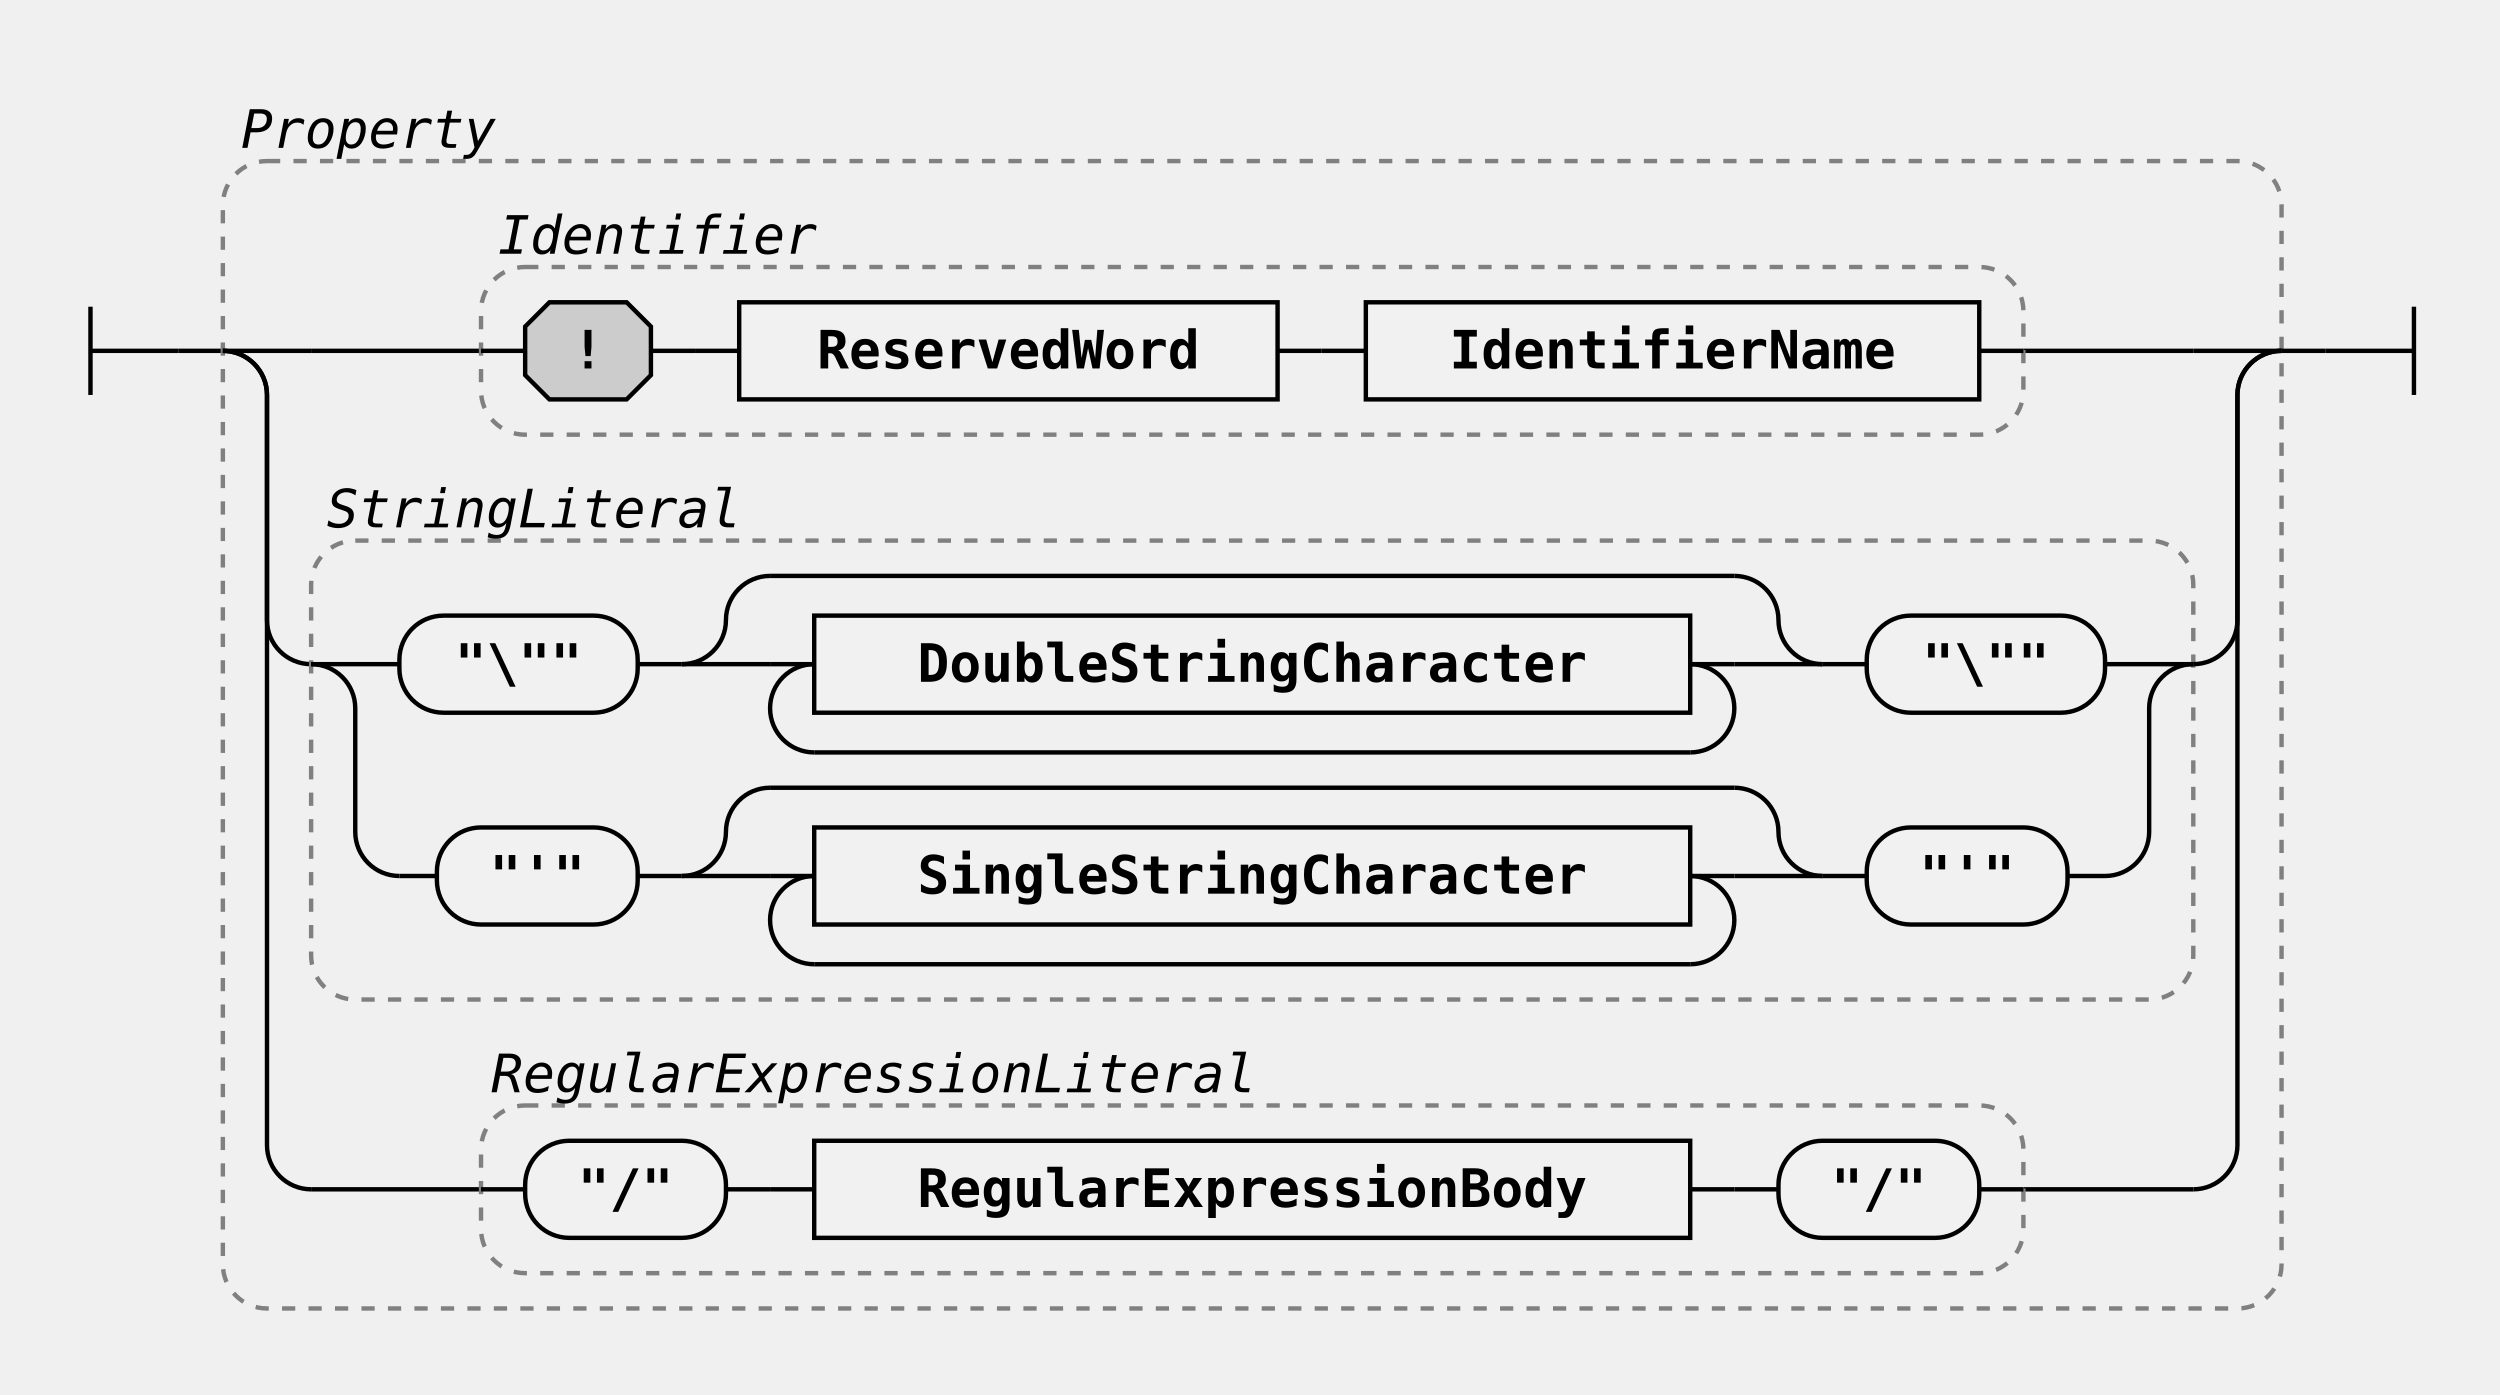
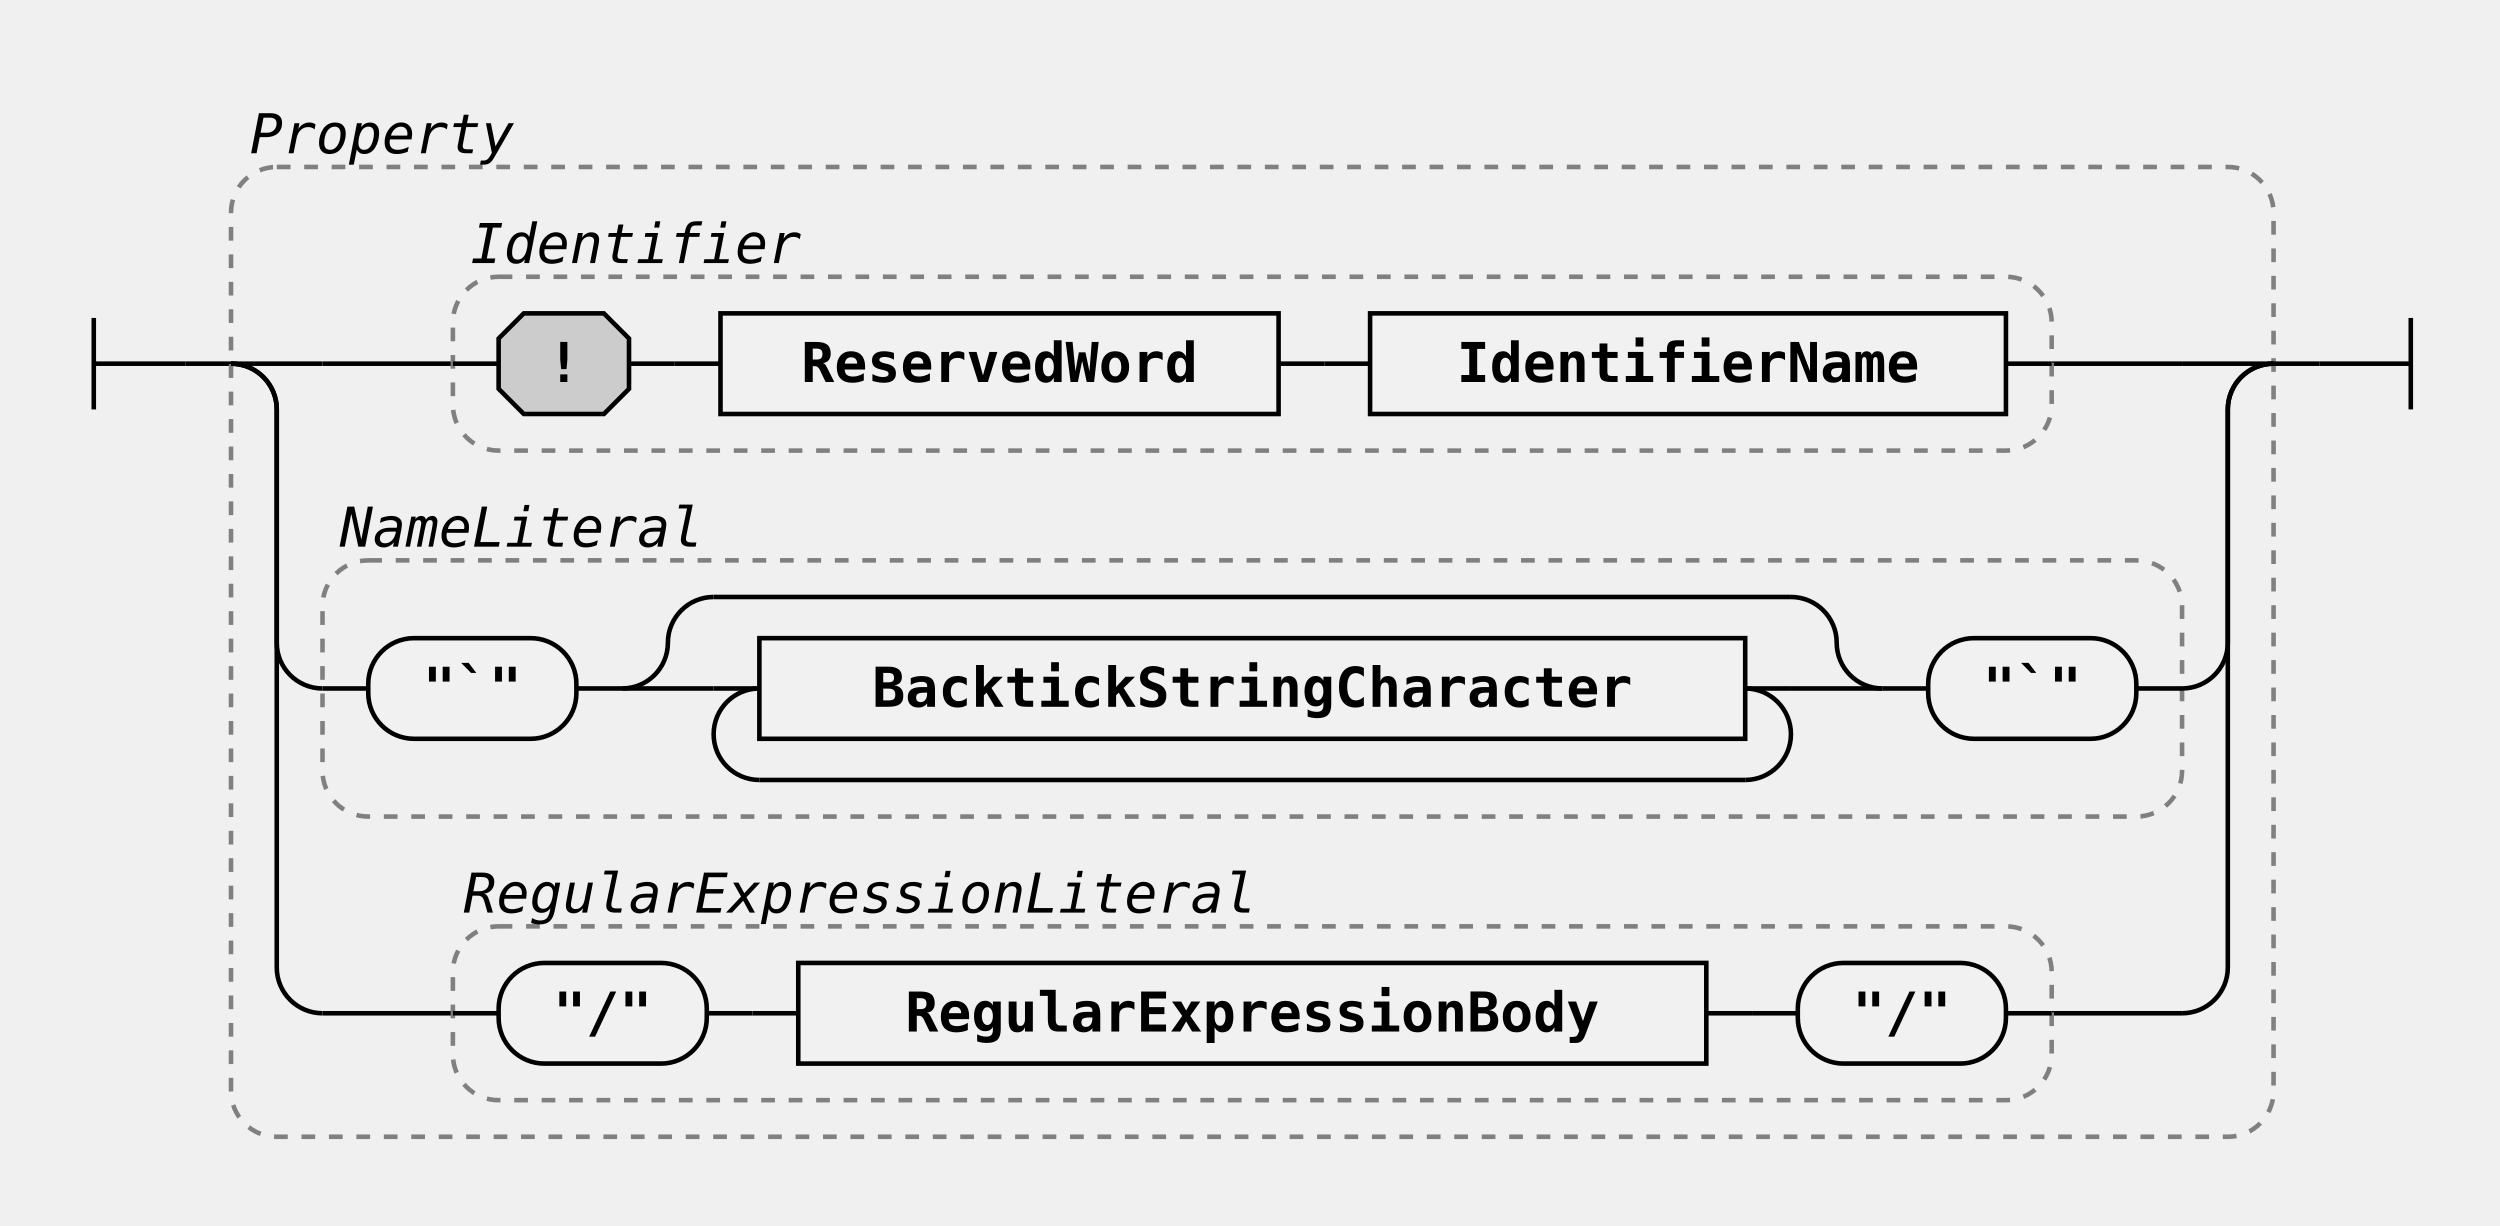
- <svg xmlns="http://www.w3.org/2000/svg" class="railroad-diagram" width="566.5" height="316" viewBox="0 0 566.5 316">
+ <svg xmlns="http://www.w3.org/2000/svg" class="railroad-diagram" width="546.5" height="268" viewBox="0 0 546.5 268">
  <g transform="translate(.5 .5)">
    <g class="Start">
      <path d="M20 69v20m0 -10h20" />
    </g>
    <path d="M40 79h10" />
    <g class="Group rule">
      <path d="M50 79h0" />
-       <path d="M516.5 79h0" />
-       <rect x="50" y="36" width="466.5" height="260" rx="10" ry="10" class="group-box" />
+       <path d="M496.5 79h0" />
+       <rect x="50" y="36" width="446.5" height="212" rx="10" ry="10" class="group-box" />
      <g class="Choice">
        <path d="M50 79h0" />
-         <path d="M516.5 79h0" />
+         <path d="M496.5 79h0" />
        <path d="M50 79h20" />
        <g class="Group rule">
-           <path d="M70 79h38.5" />
-           <path d="M458 79h38.5" />
-           <rect x="108.5" y="60" width="349.5" height="38" rx="10" ry="10" class="group-box" />
+           <path d="M70 79h28.5" />
+           <path d="M448 79h28.5" />
+           <rect x="98.5" y="60" width="349.5" height="38" rx="10" ry="10" class="group-box" />
          <g class="Sequence">
-             <path d="M108.5 79h10" />
-             <path d="M448 79h10" />
+             <path d="M98.5 79h10" />
+             <path d="M438 79h10" />
+             <path d="M279 79h10" />
+             <g class="Sequence">
+               <path d="M108.5 79h0" />
+               <path d="M279 79h0" />
+               <path d="M137 79h10" />
+               <g class="decision simple-and">
+                 <path d="M108.5 79h0" />
+                 <path d="M137 79h0" />
+                 <path d="M108.5 79v5.5l5.5 5.5h17.5l5.5 -5.5v-11l-5.5 -5.5h-17.5l-5.5 5.5v5.5" />
+                 <text x="122.75" y="83">!</text>
+               </g>
+               <path d="M147 79h10" />
+               <g class="non-terminal rule-ref">
+                 <path d="M157 79h0" />
+                 <path d="M279 79h0" />
+                 <rect x="157" y="68" width="122" height="22" />
+                 <text x="218" y="83">ReservedWord</text>
+               </g>
+             </g>
            <path d="M289 79h10" />
-             <g class="Sequence">
-               <path d="M118.5 79h0" />
-               <path d="M289 79h0" />
-               <path d="M147 79h10" />
-               <g class="decision simple-and">
-                 <path d="M118.5 79h0" />
-                 <path d="M147 79h0" />
-                 <path d="M118.5 79v5.5l5.5 5.5h17.5l5.5 -5.5v-11l-5.5 -5.5h-17.5l-5.5 5.5v5.5" />
-                 <text x="132.75" y="83">!</text>
-               </g>
-               <path d="M157 79h10" />
-               <g class="non-terminal rule-ref">
-                 <path d="M167 79h0" />
-                 <path d="M289 79h0" />
-                 <rect x="167" y="68" width="122" height="22" />
-                 <text x="228" y="83">ReservedWord</text>
-               </g>
-             </g>
-             <path d="M299 79h10" />
            <g class="non-terminal rule-ref">
-               <path d="M309 79h0" />
-               <path d="M448 79h0" />
-               <rect x="309" y="68" width="139" height="22" />
-               <text x="378.5" y="83">IdentifierName</text>
+               <path d="M299 79h0" />
+               <path d="M438 79h0" />
+               <rect x="299" y="68" width="139" height="22" />
+               <text x="368.5" y="83">IdentifierName</text>
            </g>
          </g>
          <g class="comment">
-             <path d="M108.5 52h0" />
-             <path d="M188.5 52h0" />
-             <text x="148.5" y="57" class="comment">Identifier</text>
+             <path d="M98.5 52h0" />
+             <path d="M178.5 52h0" />
+             <text x="138.5" y="57" class="comment">Identifier</text>
          </g>
        </g>
-         <path d="M496.5 79h20" />
+         <path d="M476.5 79h20" />
        <path d="M50 79a10 10 0 0 1 10 10v51a10 10 0 0 0 10 10" />
        <g class="Group rule">
          <path d="M70 150h0" />
-           <path d="M496.5 150h0" />
-           <rect x="70" y="122" width="426.5" height="104" rx="10" ry="10" class="group-box" />
-           <g class="Choice">
-             <path d="M70 150h0" />
-             <path d="M496.5 150h0" />
-             <path d="M70 150h20" />
-             <g class="Sequence">
-               <path d="M90 150h0" />
-               <path d="M476.5 150h0" />
-               <path d="M144 150h10" />
-               <g class="terminal literal">
-                 <path d="M90 150h0" />
-                 <path d="M144 150h0" />
-                 <rect x="90" y="139" width="54" height="22" rx="10" ry="10" />
-                 <text x="117" y="154">"\""</text>
-               </g>
-               <g class="Choice">
-                 <path d="M154 150h0" />
-                 <path d="M412.5 150h0" />
-                 <path d="M154 150a10 10 0 0 0 10 -10v0a10 10 0 0 1 10 -10" />
+           <path d="M476.5 150h0" />
+           <rect x="70" y="122" width="406.5" height="56" rx="10" ry="10" class="group-box" />
+           <g class="Sequence">
+             <path d="M70 150h10" />
+             <path d="M466.5 150h10" />
+             <path d="M125.5 150h10" />
+             <g class="terminal literal">
+               <path d="M80 150h0" />
+               <path d="M125.5 150h0" />
+               <rect x="80" y="139" width="45.5" height="22" rx="10" ry="10" />
+               <text x="102.75" y="154">"`"</text>
+             </g>
+             <g class="Choice">
+               <path d="M135.5 150h0" />
+               <path d="M411 150h0" />
+               <path d="M135.5 150a10 10 0 0 0 10 -10v0a10 10 0 0 1 10 -10" />
+               <g class="Skip">
+                 <path d="M155.5 130h235.5" />
+               </g>
+               <path d="M391 130a10 10 0 0 1 10 10v0a10 10 0 0 0 10 10" />
+               <path d="M135.5 150h20" />
+               <g class="OneOrMore">
+                 <path d="M155.5 150h0" />
+                 <path d="M391 150h0" />
+                 <path d="M165.5 150a10 10 0 0 0 -10 10v0a10 10 0 0 0 10 10" />
                <g class="Skip">
-                   <path d="M174 130h218.5" />
+                   <path d="M165.5 170h215.5" />
                </g>
-                 <path d="M392.5 130a10 10 0 0 1 10 10v0a10 10 0 0 0 10 10" />
-                 <path d="M154 150h20" />
-                 <g class="OneOrMore">
-                   <path d="M174 150h0" />
-                   <path d="M392.5 150h0" />
-                   <path d="M184 150a10 10 0 0 0 -10 10v0a10 10 0 0 0 10 10" />
-                   <g class="Skip">
-                     <path d="M184 170h198.5" />
-                   </g>
-                   <path d="M382.5 170a10 10 0 0 0 10 -10v0a10 10 0 0 0 -10 -10" />
-                   <path d="M174 150h10" />
-                   <path d="M382.5 150h10" />
-                   <g class="non-terminal rule-ref">
-                     <path d="M184 150h0" />
-                     <path d="M382.5 150h0" />
-                     <rect x="184" y="139" width="198.5" height="22" />
-                     <text x="283.25" y="154">DoubleStringCharacter</text>
-                   </g>
+                 <path d="M381 170a10 10 0 0 0 10 -10v0a10 10 0 0 0 -10 -10" />
+                 <path d="M155.5 150h10" />
+                 <path d="M381 150h10" />
+                 <g class="non-terminal rule-ref">
+                   <path d="M165.5 150h0" />
+                   <path d="M381 150h0" />
+                   <rect x="165.5" y="139" width="215.5" height="22" />
+                   <text x="273.25" y="154">BacktickStringCharacter</text>
                </g>
-                 <path d="M392.5 150h20" />
-               </g>
-               <path d="M412.5 150h10" />
-               <g class="terminal literal">
-                 <path d="M422.5 150h0" />
-                 <path d="M476.5 150h0" />
-                 <rect x="422.5" y="139" width="54" height="22" rx="10" ry="10" />
-                 <text x="449.5" y="154">"\""</text>
-               </g>
-             </g>
-             <path d="M476.5 150h20" />
-             <path d="M70 150a10 10 0 0 1 10 10v28a10 10 0 0 0 10 10" />
-             <g class="Sequence">
-               <path d="M90 198h8.5" />
-               <path d="M468 198h8.5" />
-               <path d="M144 198h10" />
-               <g class="terminal literal">
-                 <path d="M98.5 198h0" />
-                 <path d="M144 198h0" />
-                 <rect x="98.5" y="187" width="45.5" height="22" rx="10" ry="10" />
-                 <text x="121.25" y="202">"'"</text>
-               </g>
-               <g class="Choice">
-                 <path d="M154 198h0" />
-                 <path d="M412.5 198h0" />
-                 <path d="M154 198a10 10 0 0 0 10 -10v0a10 10 0 0 1 10 -10" />
-                 <g class="Skip">
-                   <path d="M174 178h218.5" />
-                 </g>
-                 <path d="M392.5 178a10 10 0 0 1 10 10v0a10 10 0 0 0 10 10" />
-                 <path d="M154 198h20" />
-                 <g class="OneOrMore">
-                   <path d="M174 198h0" />
-                   <path d="M392.5 198h0" />
-                   <path d="M184 198a10 10 0 0 0 -10 10v0a10 10 0 0 0 10 10" />
-                   <g class="Skip">
-                     <path d="M184 218h198.5" />
-                   </g>
-                   <path d="M382.5 218a10 10 0 0 0 10 -10v0a10 10 0 0 0 -10 -10" />
-                   <path d="M174 198h10" />
-                   <path d="M382.5 198h10" />
-                   <g class="non-terminal rule-ref">
-                     <path d="M184 198h0" />
-                     <path d="M382.5 198h0" />
-                     <rect x="184" y="187" width="198.5" height="22" />
-                     <text x="283.25" y="202">SingleStringCharacter</text>
-                   </g>
-                 </g>
-                 <path d="M392.5 198h20" />
-               </g>
-               <path d="M412.5 198h10" />
-               <g class="terminal literal">
-                 <path d="M422.5 198h0" />
-                 <path d="M468 198h0" />
-                 <rect x="422.5" y="187" width="45.5" height="22" rx="10" ry="10" />
-                 <text x="445.25" y="202">"'"</text>
-               </g>
-             </g>
-             <path d="M476.5 198a10 10 0 0 0 10 -10v-28a10 10 0 0 1 10 -10" />
+               </g>
+               <path d="M391 150h20" />
+             </g>
+             <path d="M411 150h10" />
+             <g class="terminal literal">
+               <path d="M421 150h0" />
+               <path d="M466.5 150h0" />
+               <rect x="421" y="139" width="45.5" height="22" rx="10" ry="10" />
+               <text x="443.75" y="154">"`"</text>
+             </g>
          </g>
          <g class="comment">
            <path d="M70 114h0" />
-             <path d="M171 114h0" />
-             <text x="120.5" y="119" class="comment">StringLiteral</text>
+             <path d="M157 114h0" />
+             <text x="113.5" y="119" class="comment">NameLiteral</text>
          </g>
        </g>
-         <path d="M496.5 150a10 10 0 0 0 10 -10v-51a10 10 0 0 1 10 -10" />
-         <path d="M50 79a10 10 0 0 1 10 10v170a10 10 0 0 0 10 10" />
+         <path d="M476.5 150a10 10 0 0 0 10 -10v-51a10 10 0 0 1 10 -10" />
+         <path d="M50 79a10 10 0 0 1 10 10v122a10 10 0 0 0 10 10" />
        <g class="Group rule">
-           <path d="M70 269h38.5" />
-           <path d="M458 269h38.5" />
-           <rect x="108.5" y="250" width="349.5" height="38" rx="10" ry="10" class="group-box" />
+           <path d="M70 221h28.5" />
+           <path d="M448 221h28.5" />
+           <rect x="98.5" y="202" width="349.5" height="38" rx="10" ry="10" class="group-box" />
          <g class="Sequence">
-             <path d="M108.5 269h10" />
-             <path d="M448 269h10" />
-             <path d="M164 269h10" />
-             <g class="terminal literal">
-               <path d="M118.5 269h0" />
-               <path d="M164 269h0" />
-               <rect x="118.5" y="258" width="45.5" height="22" rx="10" ry="10" />
-               <text x="141.25" y="273">"/"</text>
-             </g>
-             <path d="M174 269h10" />
-             <path d="M382.5 269h10" />
+             <path d="M98.5 221h10" />
+             <path d="M438 221h10" />
+             <path d="M154 221h10" />
+             <g class="terminal literal">
+               <path d="M108.5 221h0" />
+               <path d="M154 221h0" />
+               <rect x="108.5" y="210" width="45.5" height="22" rx="10" ry="10" />
+               <text x="131.25" y="225">"/"</text>
+             </g>
+             <path d="M164 221h10" />
+             <path d="M372.5 221h10" />
            <g class="non-terminal rule-ref">
-               <path d="M184 269h0" />
-               <path d="M382.5 269h0" />
-               <rect x="184" y="258" width="198.5" height="22" />
-               <text x="283.25" y="273">RegularExpressionBody</text>
-             </g>
-             <path d="M392.5 269h10" />
-             <g class="terminal literal">
-               <path d="M402.5 269h0" />
-               <path d="M448 269h0" />
-               <rect x="402.5" y="258" width="45.5" height="22" rx="10" ry="10" />
-               <text x="425.25" y="273">"/"</text>
+               <path d="M174 221h0" />
+               <path d="M372.5 221h0" />
+               <rect x="174" y="210" width="198.5" height="22" />
+               <text x="273.25" y="225">RegularExpressionBody</text>
+             </g>
+             <path d="M382.5 221h10" />
+             <g class="terminal literal">
+               <path d="M392.5 221h0" />
+               <path d="M438 221h0" />
+               <rect x="392.5" y="210" width="45.5" height="22" rx="10" ry="10" />
+               <text x="415.25" y="225">"/"</text>
            </g>
          </g>
          <g class="comment">
-             <path d="M108.5 242h0" />
-             <path d="M286.5 242h0" />
-             <text x="197.5" y="247" class="comment">RegularExpressionLiteral</text>
+             <path d="M98.5 194h0" />
+             <path d="M276.5 194h0" />
+             <text x="187.5" y="199" class="comment">RegularExpressionLiteral</text>
          </g>
        </g>
-         <path d="M496.5 269a10 10 0 0 0 10 -10v-170a10 10 0 0 1 10 -10" />
+         <path d="M476.5 221a10 10 0 0 0 10 -10v-122a10 10 0 0 1 10 -10" />
      </g>
      <g class="comment">
        <path d="M50 28h0" />
        <path d="M116 28h0" />
        <text x="83" y="33" class="comment">Property</text>
      </g>
    </g>
-     <path d="M516.5 79h10" />
-     <path class="End" d="M 526.5 79 h 20 m 0 -10 v 20" />
+     <path d="M496.5 79h10" />
+     <path class="End" d="M 506.5 79 h 20 m 0 -10 v 20" />
  </g>
  <style>.ruleId {
  color: black;
  font-weight: bold;
}

.mainRule {}

.subRule {}

.subRuleAnchor {
  /* font-weight: bolder; */
  /* fill: green; */
  /* font-size: 110%;
  font-style: normal */
}

.parent {
  font-family: Verdana, Arial, Helvetica, sans-serif;
  font-size: 14px;
}

/* , .railroad-diagram */
.svg {
  display: flex;
  align-items: center;
  justify-content: center;
}

.test {
  background-color: lightgoldenrodyellow;
}


/* --------------------------------- svg styles ---------------------------------------- */

/* tspan {
  fill: blue
} */

svg.railroad-diagram {
  /*background-color: hsl(30,20%,95%);*/
  background-color: white;
}

.railroad-diagram path {
  stroke-width: 1;
  stroke: black;
  fill: rgba(0, 0, 0, 0);
}

text {
  font: bold 12px monospace;
  text-anchor: middle;
  white-space: pre;
}

text.diagram-text {
  font-size: 12px;
}

text.diagram-arrow {
  font-size: 14px;
}

text.label {
  text-anchor: start;
}

text.comment {
  font: italic 12px monospace;
}

g.non-terminal text {
  /*font-style: italic;*/
}

rect {
  stroke-width: 1;
  stroke: black;
  fill: rgb(241, 241, 241);
}

rect.group-box {
  stroke: gray;
  stroke-dasharray: 3 3;
  fill: none;
}

path.diagram-text {
  stroke-width: 3;
  stroke: black;
  fill: white;
  cursor: help;
}

.decision path {
  fill: #ccc;
}

g.diagram-text:hover path.diagram-text {
  fill: #eee;
}

text.repeat-text {
  font: italic 12px monospace;
  text-anchor: end;
}

.repeat-box&gt;rect.group-box {
  stroke: gray;
  stroke-width: 2;
  stroke-dasharray: 1 5;
  fill: none;
}

.delimiter&gt;rect.group-box {
  stroke: gray;
  stroke-width: 2;
  stroke-dasharray: 1 5;
  fill: none;
}</style>
</svg>
